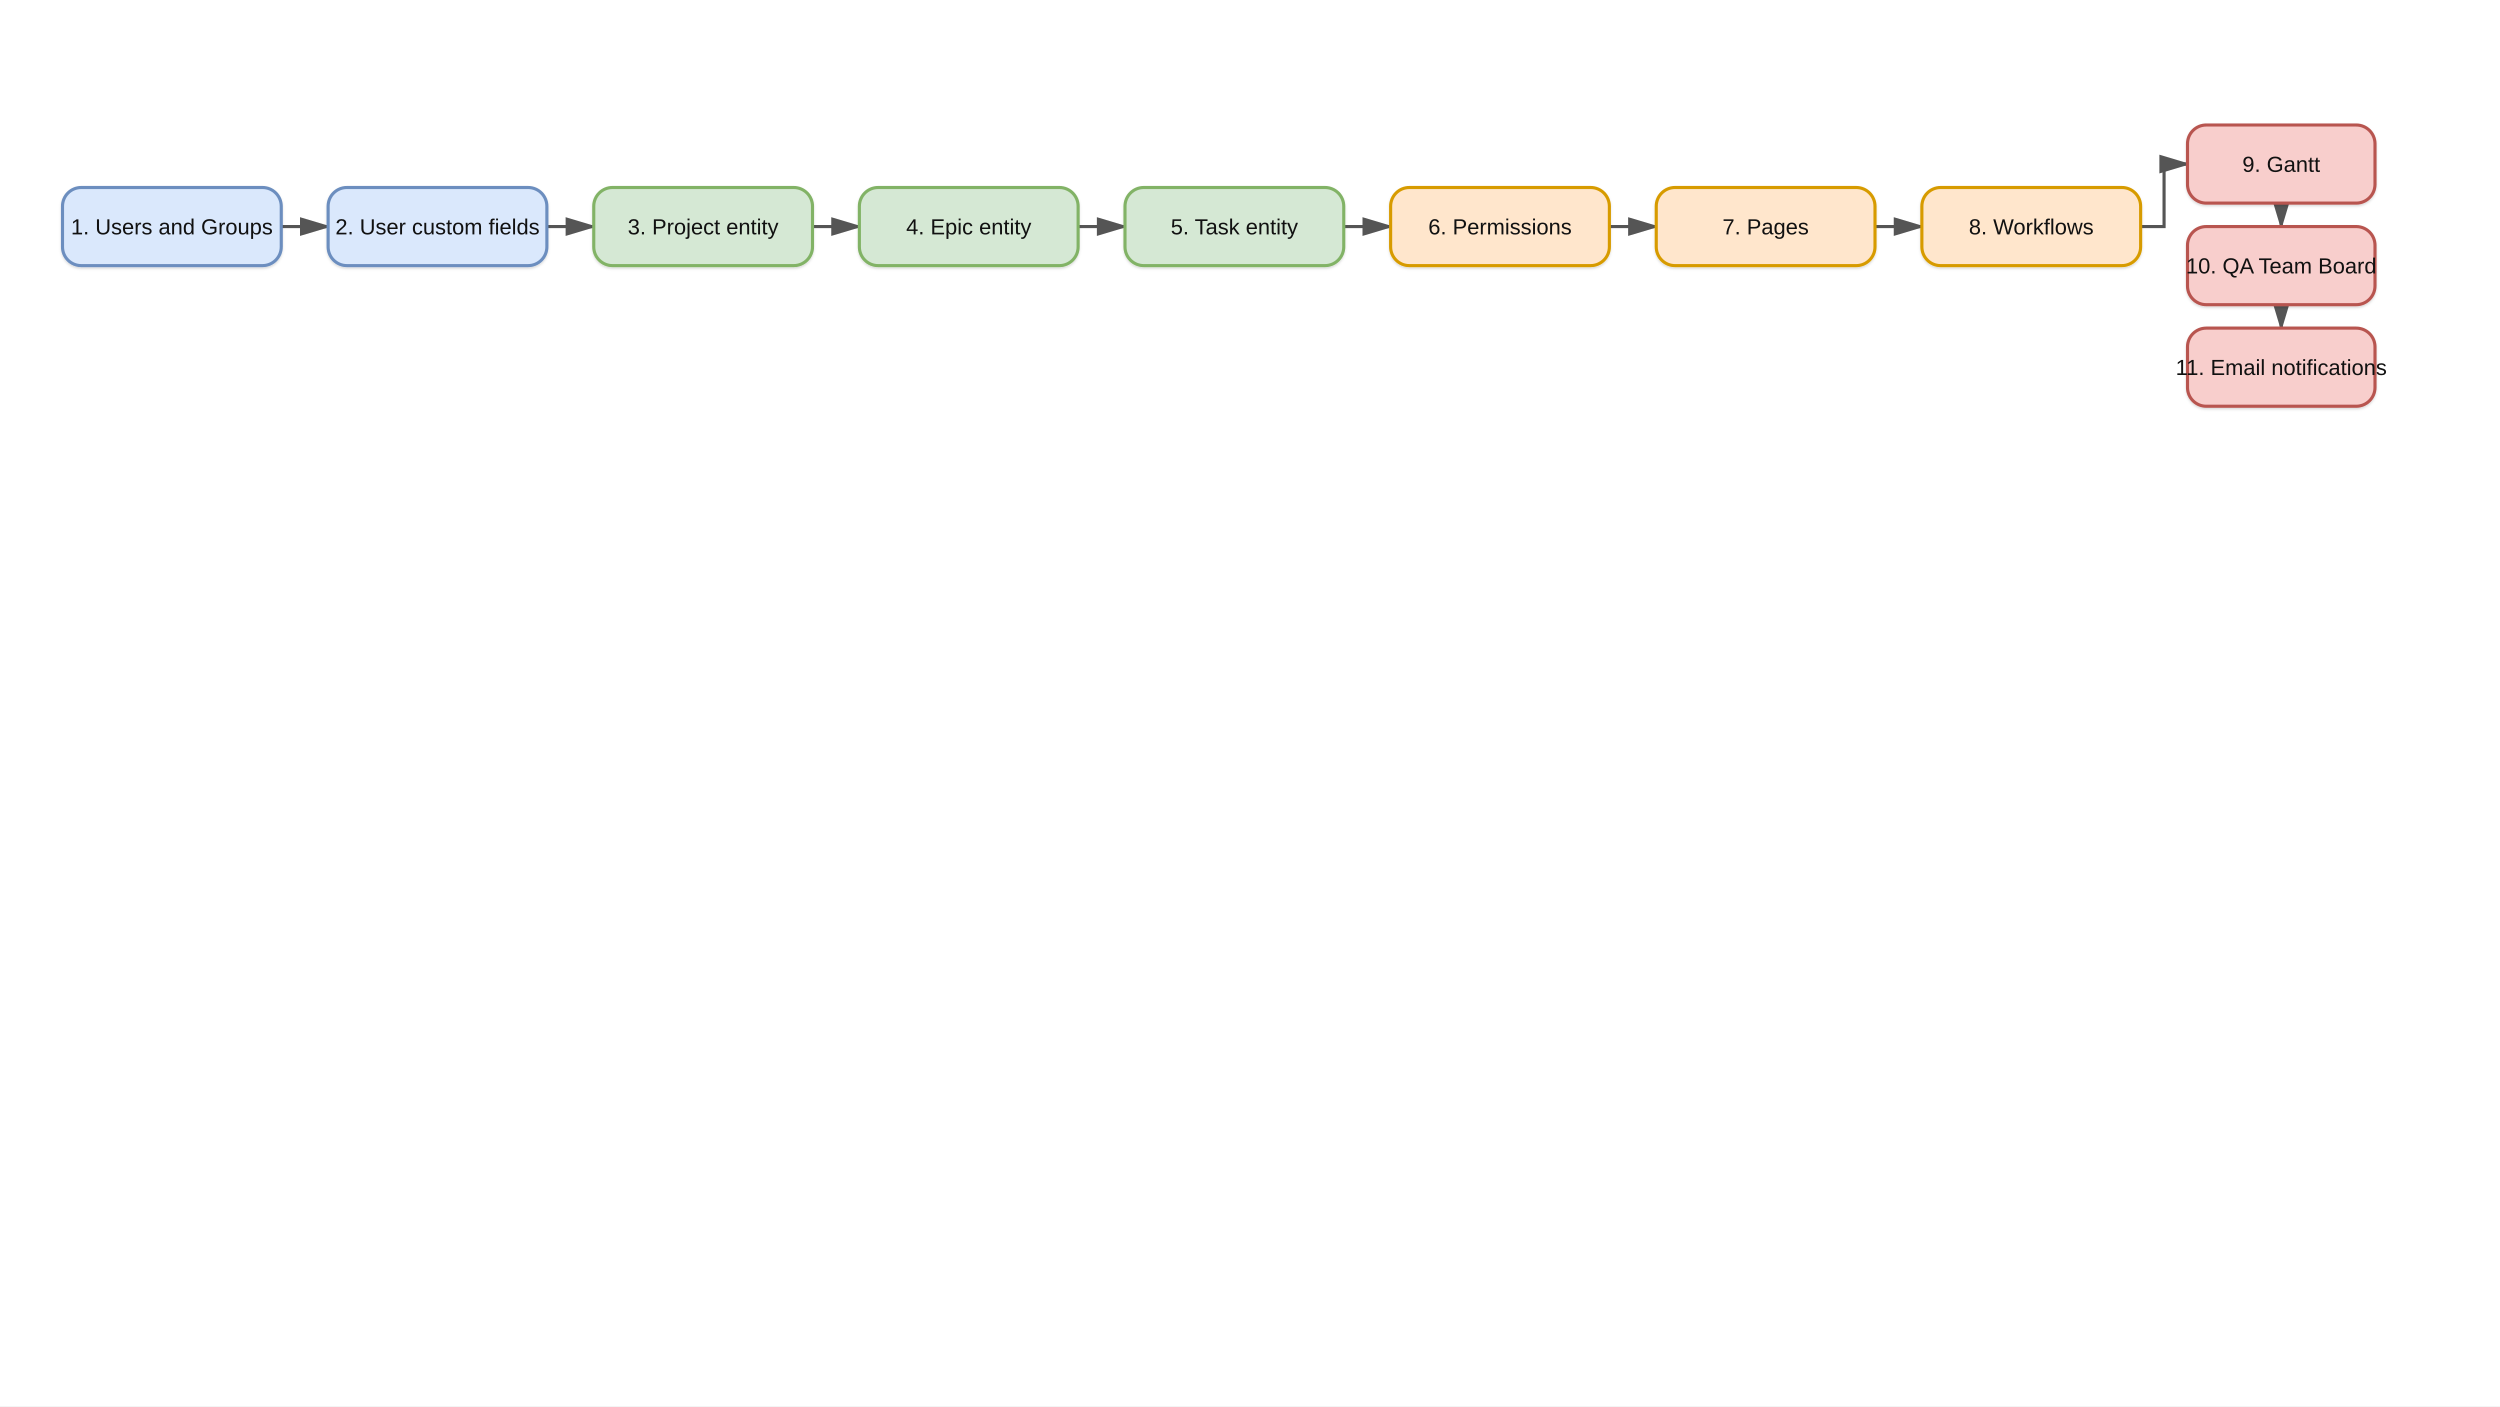
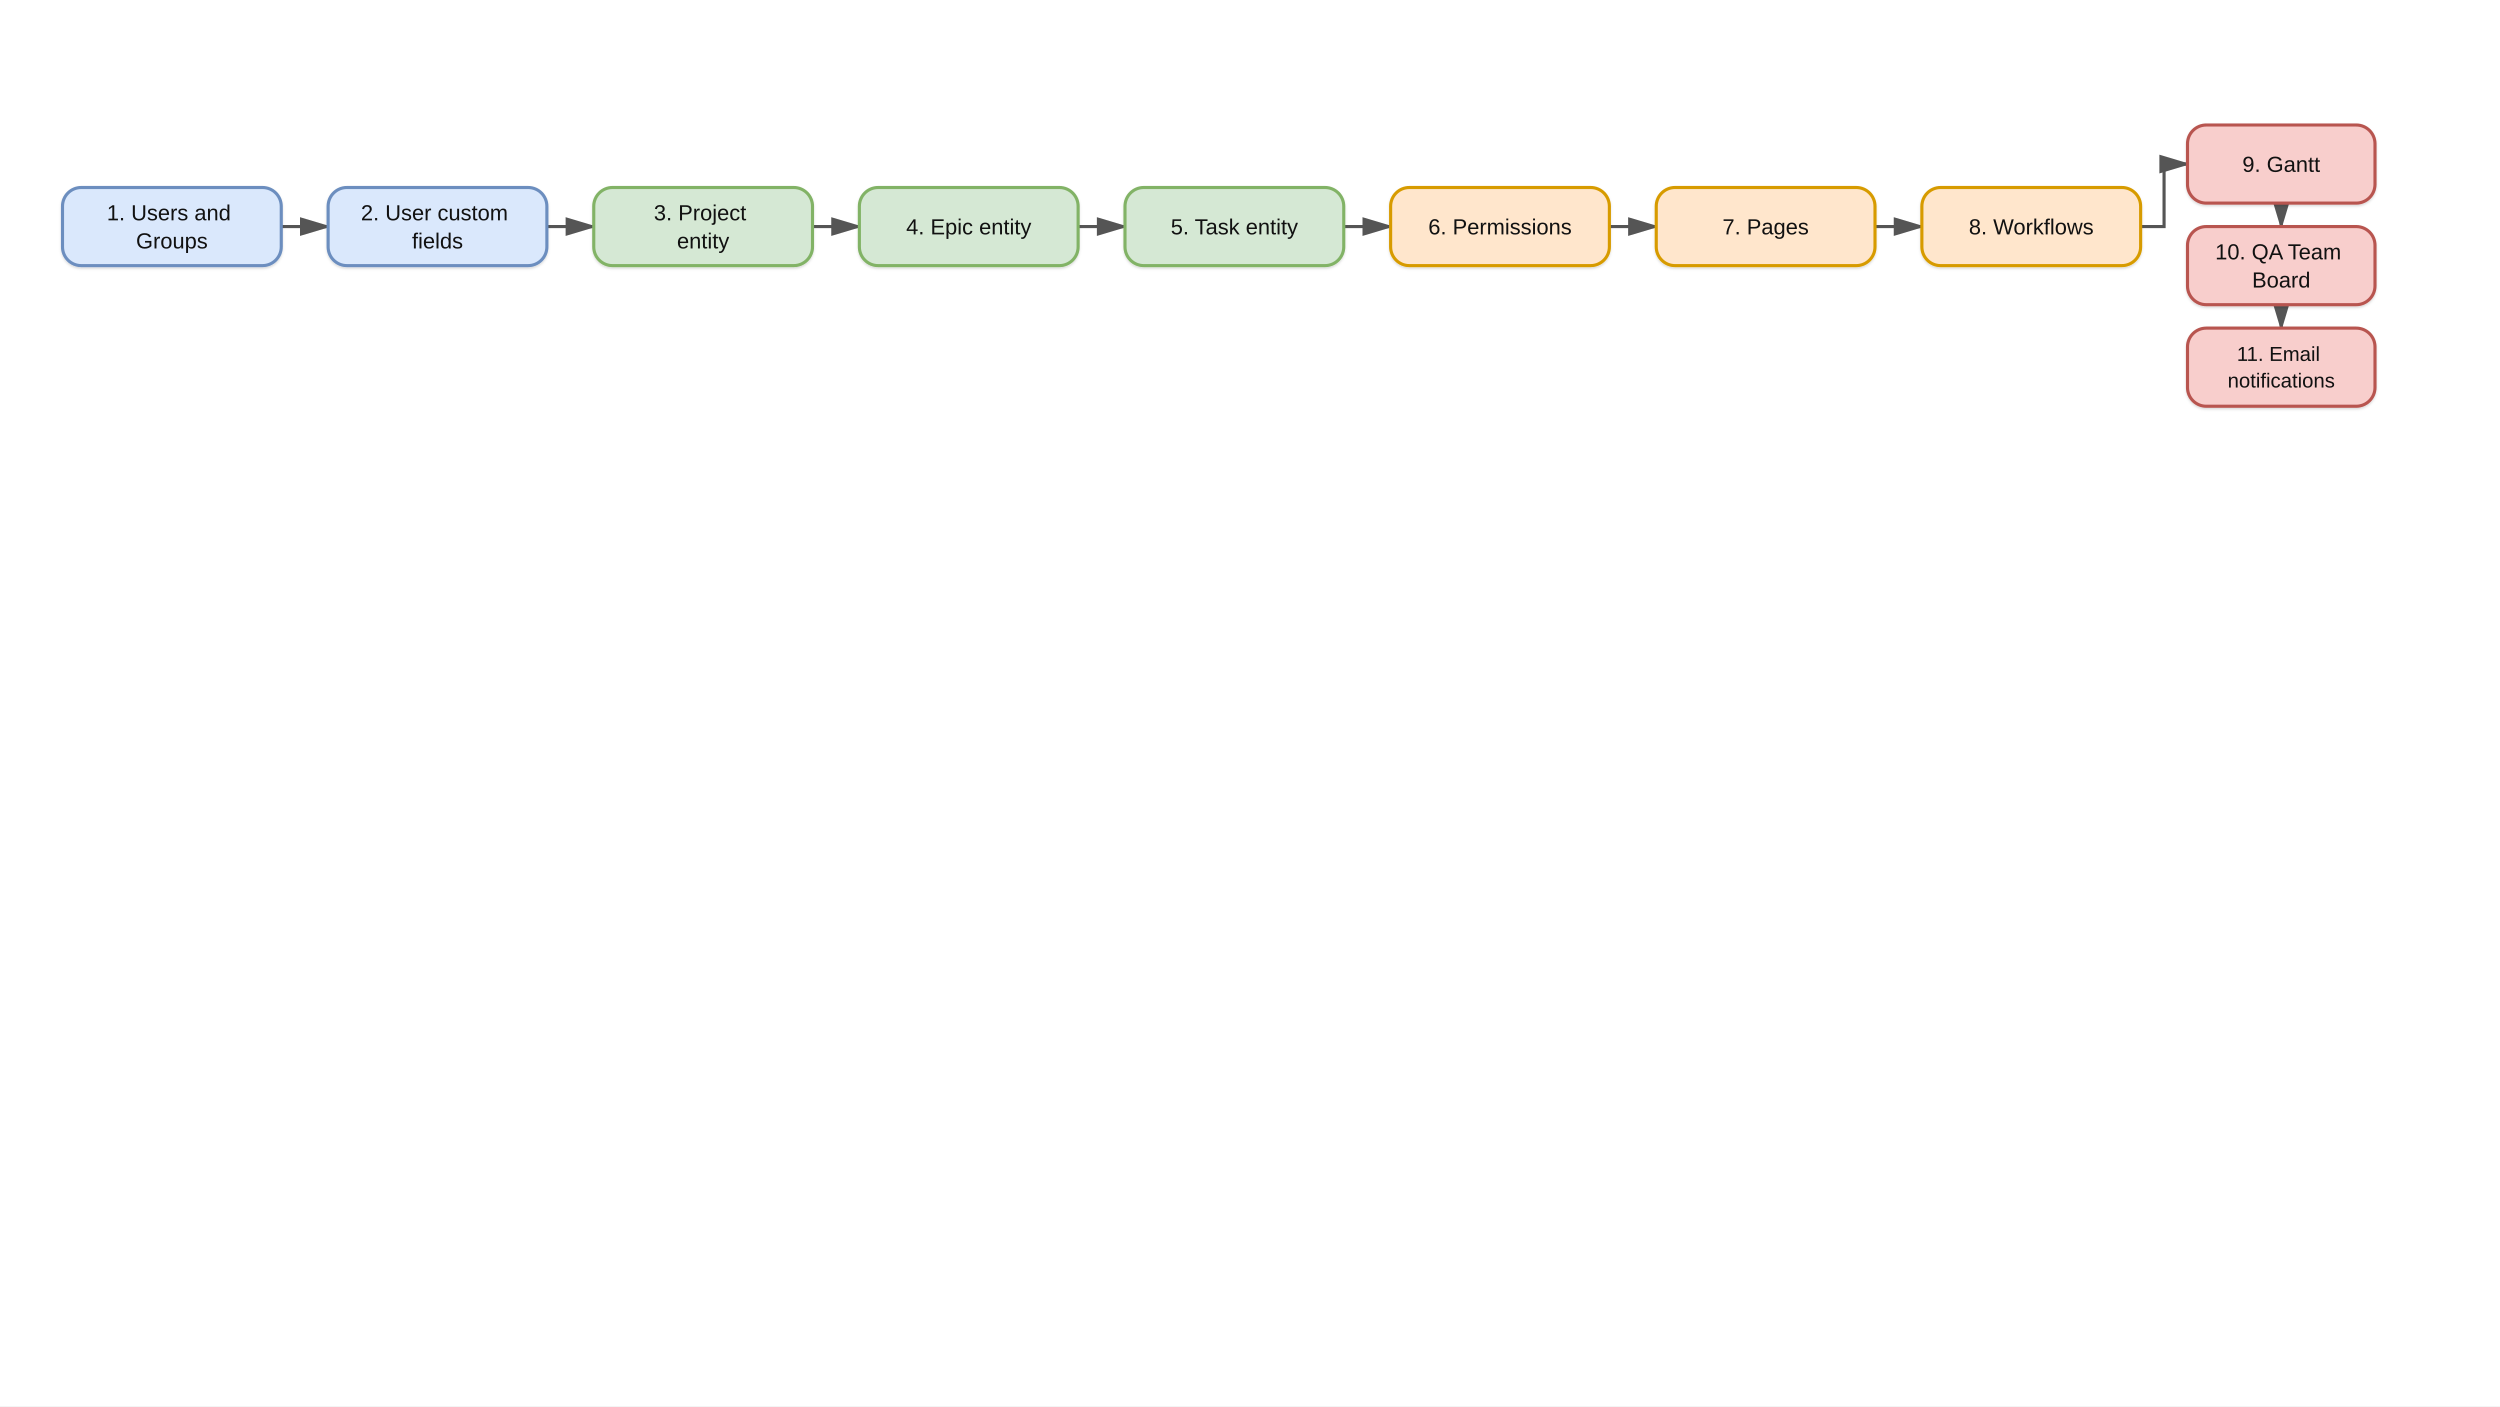
<svg xmlns="http://www.w3.org/2000/svg" width="1600" height="900" viewBox="0 0 1600 900" role="img">
  <defs>
    <marker id="arrow" markerWidth="10" markerHeight="10" refX="9" refY="3" orient="auto" markerUnits="strokeWidth">
      <path d="M0,0 L10,3 L0,6 z" fill="#555" />
    </marker>
    <filter id="shadow" x="-20%" y="-20%" width="140%" height="140%">
      <feDropShadow dx="0" dy="1" stdDeviation="1" flood-opacity="0.15" />
    </filter>
  </defs>
  <rect width="100%" height="100%" fill="#ffffff" />
  <path d="M 180.0 145.0 L 195.0 145.0 L 195.0 145.0 L 210.0 145.0" fill="none" stroke="#555" stroke-width="2" marker-end="url(#arrow)" />
  <path d="M 350.0 145.0 L 365.0 145.0 L 365.0 145.0 L 380.0 145.0" fill="none" stroke="#555" stroke-width="2" marker-end="url(#arrow)" />
  <path d="M 520.0 145.0 L 535.0 145.0 L 535.0 145.0 L 550.0 145.0" fill="none" stroke="#555" stroke-width="2" marker-end="url(#arrow)" />
  <path d="M 690.0 145.0 L 705.0 145.0 L 705.0 145.0 L 720.0 145.0" fill="none" stroke="#555" stroke-width="2" marker-end="url(#arrow)" />
  <path d="M 860.0 145.0 L 875.0 145.0 L 875.0 145.0 L 890.0 145.0" fill="none" stroke="#555" stroke-width="2" marker-end="url(#arrow)" />
  <path d="M 1030.0 145.0 L 1045.0 145.0 L 1045.0 145.0 L 1060.0 145.0" fill="none" stroke="#555" stroke-width="2" marker-end="url(#arrow)" />
  <path d="M 1200.0 145.0 L 1215.0 145.0 L 1215.0 145.0 L 1230.0 145.0" fill="none" stroke="#555" stroke-width="2" marker-end="url(#arrow)" />
  <path d="M 1370.0 145.0 L 1385.0 145.0 L 1385.0 105.0 L 1400.0 105.0" fill="none" stroke="#555" stroke-width="2" marker-end="url(#arrow)" />
  <path d="M 1460.0 130.0 L 1460.0 130.0 L 1460.0 145.0 L 1460.0 145.0" fill="none" stroke="#555" stroke-width="2" marker-end="url(#arrow)" />
  <path d="M 1460.0 195.0 L 1460.0 195.0 L 1460.0 210.0 L 1460.0 210.0" fill="none" stroke="#555" stroke-width="2" marker-end="url(#arrow)" />
  <rect x="40.0" y="120.0" width="140.0" height="50.0" rx="12" ry="12" fill="#dae8fc" stroke="#6c8ebf" stroke-width="2" filter="url(#shadow)" />
-   <text x="110.0" y="150.0" text-anchor="middle" font-family="Arial, Helvetica, sans-serif" font-size="14" font-weight="400" fill="#111">1. Users and Groups</text>
+   <text x="110.0" y="141.0" text-anchor="middle" font-family="Arial, Helvetica, sans-serif" font-size="14" font-weight="400" fill="#111">
+     <tspan x="110.0" dy="0">1. Users and</tspan>
+     <tspan x="110.0" dy="18">Groups</tspan>
+   </text>
  <rect x="210.0" y="120.0" width="140.0" height="50.0" rx="12" ry="12" fill="#dae8fc" stroke="#6c8ebf" stroke-width="2" filter="url(#shadow)" />
-   <text x="280.0" y="150.0" text-anchor="middle" font-family="Arial, Helvetica, sans-serif" font-size="14" font-weight="400" fill="#111">2. User custom fields</text>
+   <text x="280.0" y="141.0" text-anchor="middle" font-family="Arial, Helvetica, sans-serif" font-size="14" font-weight="400" fill="#111">
+     <tspan x="280.0" dy="0">2. User custom</tspan>
+     <tspan x="280.0" dy="18">fields</tspan>
+   </text>
  <rect x="380.0" y="120.0" width="140.0" height="50.0" rx="12" ry="12" fill="#d5e8d4" stroke="#82b366" stroke-width="2" filter="url(#shadow)" />
-   <text x="450.0" y="150.0" text-anchor="middle" font-family="Arial, Helvetica, sans-serif" font-size="14" font-weight="400" fill="#111">3. Project entity</text>
+   <text x="450.0" y="141.0" text-anchor="middle" font-family="Arial, Helvetica, sans-serif" font-size="14" font-weight="400" fill="#111">
+     <tspan x="450.0" dy="0">3. Project</tspan>
+     <tspan x="450.0" dy="18">entity</tspan>
+   </text>
  <rect x="550.0" y="120.0" width="140.0" height="50.0" rx="12" ry="12" fill="#d5e8d4" stroke="#82b366" stroke-width="2" filter="url(#shadow)" />
-   <text x="620.0" y="150.0" text-anchor="middle" font-family="Arial, Helvetica, sans-serif" font-size="14" font-weight="400" fill="#111">4. Epic entity</text>
+   <text x="620.0" y="150.0" text-anchor="middle" font-family="Arial, Helvetica, sans-serif" font-size="14" font-weight="400" fill="#111">
+     <tspan x="620.0" dy="0">4. Epic entity</tspan>
+   </text>
  <rect x="720.0" y="120.0" width="140.0" height="50.0" rx="12" ry="12" fill="#d5e8d4" stroke="#82b366" stroke-width="2" filter="url(#shadow)" />
-   <text x="790.0" y="150.0" text-anchor="middle" font-family="Arial, Helvetica, sans-serif" font-size="14" font-weight="400" fill="#111">5. Task entity</text>
+   <text x="790.0" y="150.0" text-anchor="middle" font-family="Arial, Helvetica, sans-serif" font-size="14" font-weight="400" fill="#111">
+     <tspan x="790.0" dy="0">5. Task entity</tspan>
+   </text>
  <rect x="890.0" y="120.0" width="140.0" height="50.0" rx="12" ry="12" fill="#ffe6cc" stroke="#d79b00" stroke-width="2" filter="url(#shadow)" />
-   <text x="960.0" y="150.0" text-anchor="middle" font-family="Arial, Helvetica, sans-serif" font-size="14" font-weight="400" fill="#111">6. Permissions</text>
+   <text x="960.0" y="150.0" text-anchor="middle" font-family="Arial, Helvetica, sans-serif" font-size="14" font-weight="400" fill="#111">
+     <tspan x="960.0" dy="0">6. Permissions</tspan>
+   </text>
  <rect x="1060.0" y="120.0" width="140.0" height="50.0" rx="12" ry="12" fill="#ffe6cc" stroke="#d79b00" stroke-width="2" filter="url(#shadow)" />
-   <text x="1130.0" y="150.0" text-anchor="middle" font-family="Arial, Helvetica, sans-serif" font-size="14" font-weight="400" fill="#111">7. Pages</text>
+   <text x="1130.0" y="150.0" text-anchor="middle" font-family="Arial, Helvetica, sans-serif" font-size="14" font-weight="400" fill="#111">
+     <tspan x="1130.0" dy="0">7. Pages</tspan>
+   </text>
  <rect x="1230.0" y="120.0" width="140.0" height="50.0" rx="12" ry="12" fill="#ffe6cc" stroke="#d79b00" stroke-width="2" filter="url(#shadow)" />
-   <text x="1300.0" y="150.0" text-anchor="middle" font-family="Arial, Helvetica, sans-serif" font-size="14" font-weight="400" fill="#111">8. Workflows</text>
+   <text x="1300.0" y="150.0" text-anchor="middle" font-family="Arial, Helvetica, sans-serif" font-size="14" font-weight="400" fill="#111">
+     <tspan x="1300.0" dy="0">8. Workflows</tspan>
+   </text>
  <rect x="1400.0" y="80.0" width="120.0" height="50.0" rx="12" ry="12" fill="#f8cecc" stroke="#b85450" stroke-width="2" filter="url(#shadow)" />
-   <text x="1460.0" y="110.0" text-anchor="middle" font-family="Arial, Helvetica, sans-serif" font-size="14" font-weight="400" fill="#111">9. Gantt</text>
+   <text x="1460.0" y="110.0" text-anchor="middle" font-family="Arial, Helvetica, sans-serif" font-size="14" font-weight="400" fill="#111">
+     <tspan x="1460.0" dy="0">9. Gantt</tspan>
+   </text>
  <rect x="1400.0" y="145.0" width="120.0" height="50.0" rx="12" ry="12" fill="#f8cecc" stroke="#b85450" stroke-width="2" filter="url(#shadow)" />
-   <text x="1460.0" y="175.0" text-anchor="middle" font-family="Arial, Helvetica, sans-serif" font-size="14" font-weight="400" fill="#111">10. QA Team Board</text>
+   <text x="1460.0" y="166.0" text-anchor="middle" font-family="Arial, Helvetica, sans-serif" font-size="14" font-weight="400" fill="#111">
+     <tspan x="1460.0" dy="0">10. QA Team</tspan>
+     <tspan x="1460.0" dy="18">Board</tspan>
+   </text>
  <rect x="1400.0" y="210.0" width="120.0" height="50.0" rx="12" ry="12" fill="#f8cecc" stroke="#b85450" stroke-width="2" filter="url(#shadow)" />
-   <text x="1460.0" y="240.0" text-anchor="middle" font-family="Arial, Helvetica, sans-serif" font-size="14" font-weight="400" fill="#111">11. Email notifications</text>
+   <text x="1460.0" y="231.0" text-anchor="middle" font-family="Arial, Helvetica, sans-serif" font-size="13" font-weight="400" fill="#111">
+     <tspan x="1460.0" dy="0">11. Email</tspan>
+     <tspan x="1460.0" dy="17">notifications</tspan>
+   </text>
</svg>
